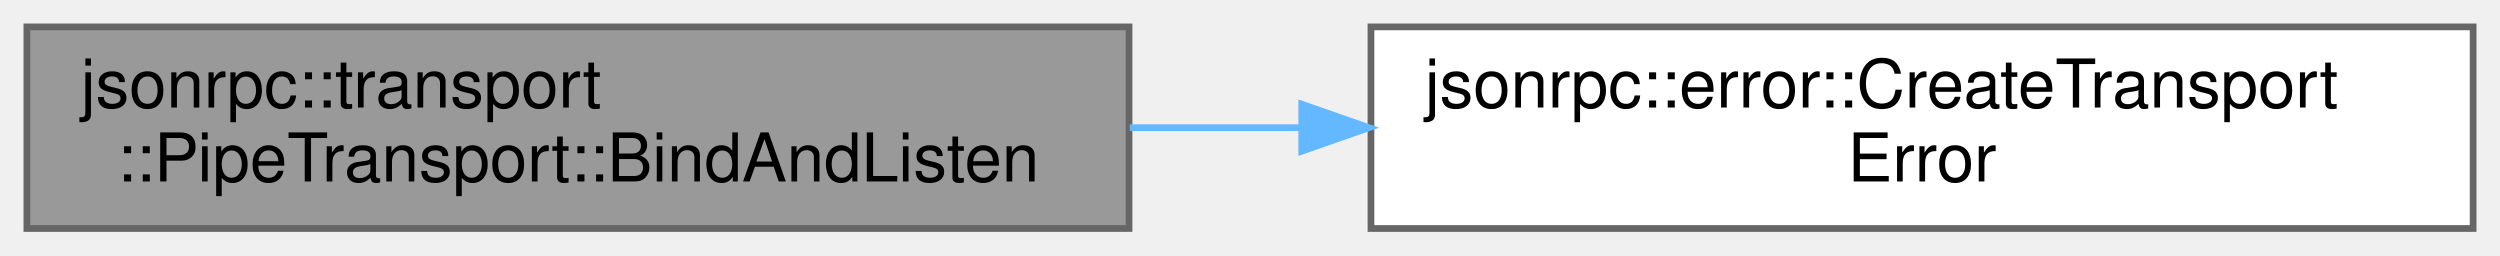
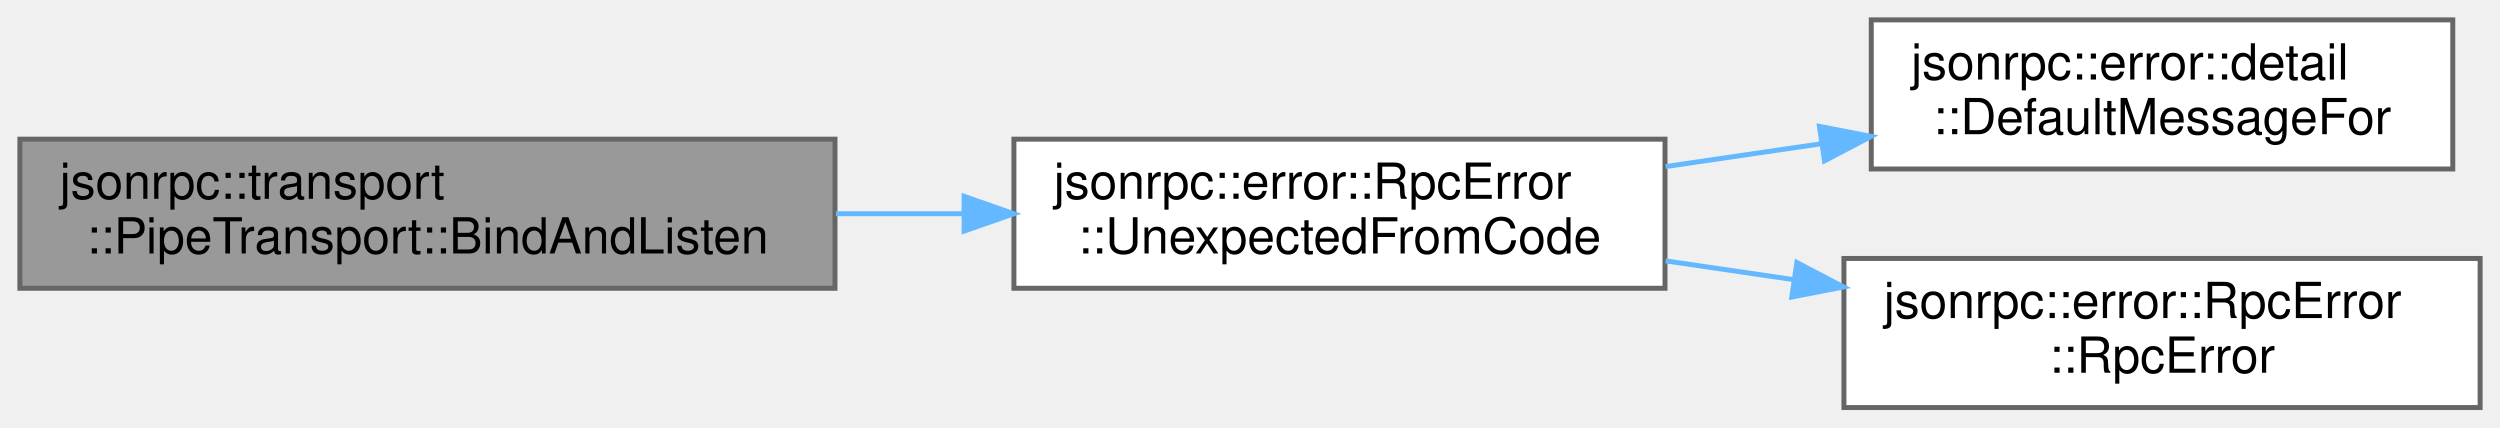
- <svg xmlns="http://www.w3.org/2000/svg" xmlns:xlink="http://www.w3.org/1999/xlink" width="372pt" height="38pt" viewBox="0.00 0.00 372.00 38.00">
-   <g id="graph0" class="graph" transform="scale(1 1) rotate(0) translate(4 34)">
+ <svg xmlns="http://www.w3.org/2000/svg" xmlns:xlink="http://www.w3.org/1999/xlink" width="503pt" height="86pt" viewBox="0.00 0.00 503.00 86.00">
+   <g id="graph0" class="graph" transform="scale(1 1) rotate(0) translate(4 82)">
    <g id="Node000001" class="node">
      <g id="a_Node000001">
        <a xlink:title=" ">
-           <polygon fill="#999999" stroke="#666666" points="164,-30 0,-30 0,0 164,0 164,-30" />
-           <text text-anchor="start" x="8" y="-18" font-family="Helvetica,sans-Serif" font-size="10.00">jsonrpc::transport</text>
-           <text text-anchor="middle" x="82" y="-7" font-family="Helvetica,sans-Serif" font-size="10.00">::PipeTransport::BindAndListen</text>
+           <polygon fill="#999999" stroke="#666666" points="164,-54 0,-54 0,-24 164,-24 164,-54" />
+           <text text-anchor="start" x="8" y="-42" font-family="Helvetica,sans-Serif" font-size="10.00">jsonrpc::transport</text>
+           <text text-anchor="middle" x="82" y="-31" font-family="Helvetica,sans-Serif" font-size="10.00">::PipeTransport::BindAndListen</text>
        </a>
      </g>
    </g>
    <g id="Node000002" class="node">
      <g id="a_Node000002">
-         <a xlink:href="namespacejsonrpc_1_1error.html#a8eee4bf05668aeea551a7ca00cf27d14" target="_top" xlink:title=" ">
-           <polygon fill="white" stroke="#666666" points="364,-30 200,-30 200,0 364,0 364,-30" />
-           <text text-anchor="start" x="208" y="-18" font-family="Helvetica,sans-Serif" font-size="10.00">jsonrpc::error::CreateTransport</text>
-           <text text-anchor="middle" x="282" y="-7" font-family="Helvetica,sans-Serif" font-size="10.00">Error</text>
+         <a xlink:href="classjsonrpc_1_1error_1_1RpcError.html#af6c693a01e31520716999275a48b73fb" target="_top" xlink:title=" ">
+           <polygon fill="white" stroke="#666666" points="331,-54 200,-54 200,-24 331,-24 331,-54" />
+           <text text-anchor="start" x="208" y="-42" font-family="Helvetica,sans-Serif" font-size="10.00">jsonrpc::error::RpcError</text>
+           <text text-anchor="middle" x="265.5" y="-31" font-family="Helvetica,sans-Serif" font-size="10.00">::UnexpectedFromCode</text>
        </a>
      </g>
    </g>
    <g id="edge1_Node000001_Node000002" class="edge">
      <g id="a_edge1_Node000001_Node000002">
        <a xlink:title=" ">
-           <path fill="none" stroke="#63b8ff" d="M164.11,-15C172.46,-15 180.99,-15 189.44,-15" />
-           <polygon fill="#63b8ff" stroke="#63b8ff" points="189.7,-18.5 199.7,-15 189.7,-11.5 189.7,-18.5" />
+           <path fill="none" stroke="#63b8ff" d="M164.19,-39C172.72,-39 181.35,-39 189.8,-39" />
+           <polygon fill="#63b8ff" stroke="#63b8ff" points="189.98,-42.5 199.98,-39 189.98,-35.5 189.98,-42.5" />
+         </a>
+       </g>
+     </g>
+     <g id="Node000003" class="node">
+       <g id="a_Node000003">
+         <a xlink:href="namespacejsonrpc_1_1error_1_1detail.html#aae1fee218c1f2c4f51e7f029be8b0383" target="_top" xlink:title=" ">
+           <polygon fill="white" stroke="#666666" points="489.5,-78 372.5,-78 372.5,-48 489.5,-48 489.5,-78" />
+           <text text-anchor="start" x="380.5" y="-66" font-family="Helvetica,sans-Serif" font-size="10.00">jsonrpc::error::detail</text>
+           <text text-anchor="middle" x="431" y="-55" font-family="Helvetica,sans-Serif" font-size="10.00">::DefaultMessageFor</text>
+         </a>
+       </g>
+     </g>
+     <g id="edge2_Node000002_Node000003" class="edge">
+       <g id="a_edge2_Node000002_Node000003">
+         <a xlink:title=" ">
+           <path fill="none" stroke="#63b8ff" d="M331.12,-48.49C341.36,-49.99 351.98,-51.55 362.29,-53.06" />
+           <polygon fill="#63b8ff" stroke="#63b8ff" points="362.07,-56.57 372.47,-54.56 363.09,-49.64 362.07,-56.57" />
+         </a>
+       </g>
+     </g>
+     <g id="Node000004" class="node">
+       <g id="a_Node000004">
+         <a xlink:href="classjsonrpc_1_1error_1_1RpcError.html#aef9c4c8109aa31b1bedf66aa8a2bc375" target="_top" xlink:title=" ">
+           <polygon fill="white" stroke="#666666" points="495,-30 367,-30 367,0 495,0 495,-30" />
+           <text text-anchor="start" x="375" y="-18" font-family="Helvetica,sans-Serif" font-size="10.00">jsonrpc::error::RpcError</text>
+           <text text-anchor="middle" x="431" y="-7" font-family="Helvetica,sans-Serif" font-size="10.00">::RpcError</text>
+         </a>
+       </g>
+     </g>
+     <g id="edge3_Node000002_Node000004" class="edge">
+       <g id="a_edge3_Node000002_Node000004">
+         <a xlink:title=" ">
+           <path fill="none" stroke="#63b8ff" d="M331.12,-29.51C339.59,-28.27 348.31,-26.99 356.91,-25.73" />
+           <polygon fill="#63b8ff" stroke="#63b8ff" points="357.53,-29.18 366.92,-24.26 356.52,-22.25 357.53,-29.18" />
        </a>
      </g>
    </g>
  </g>
</svg>
